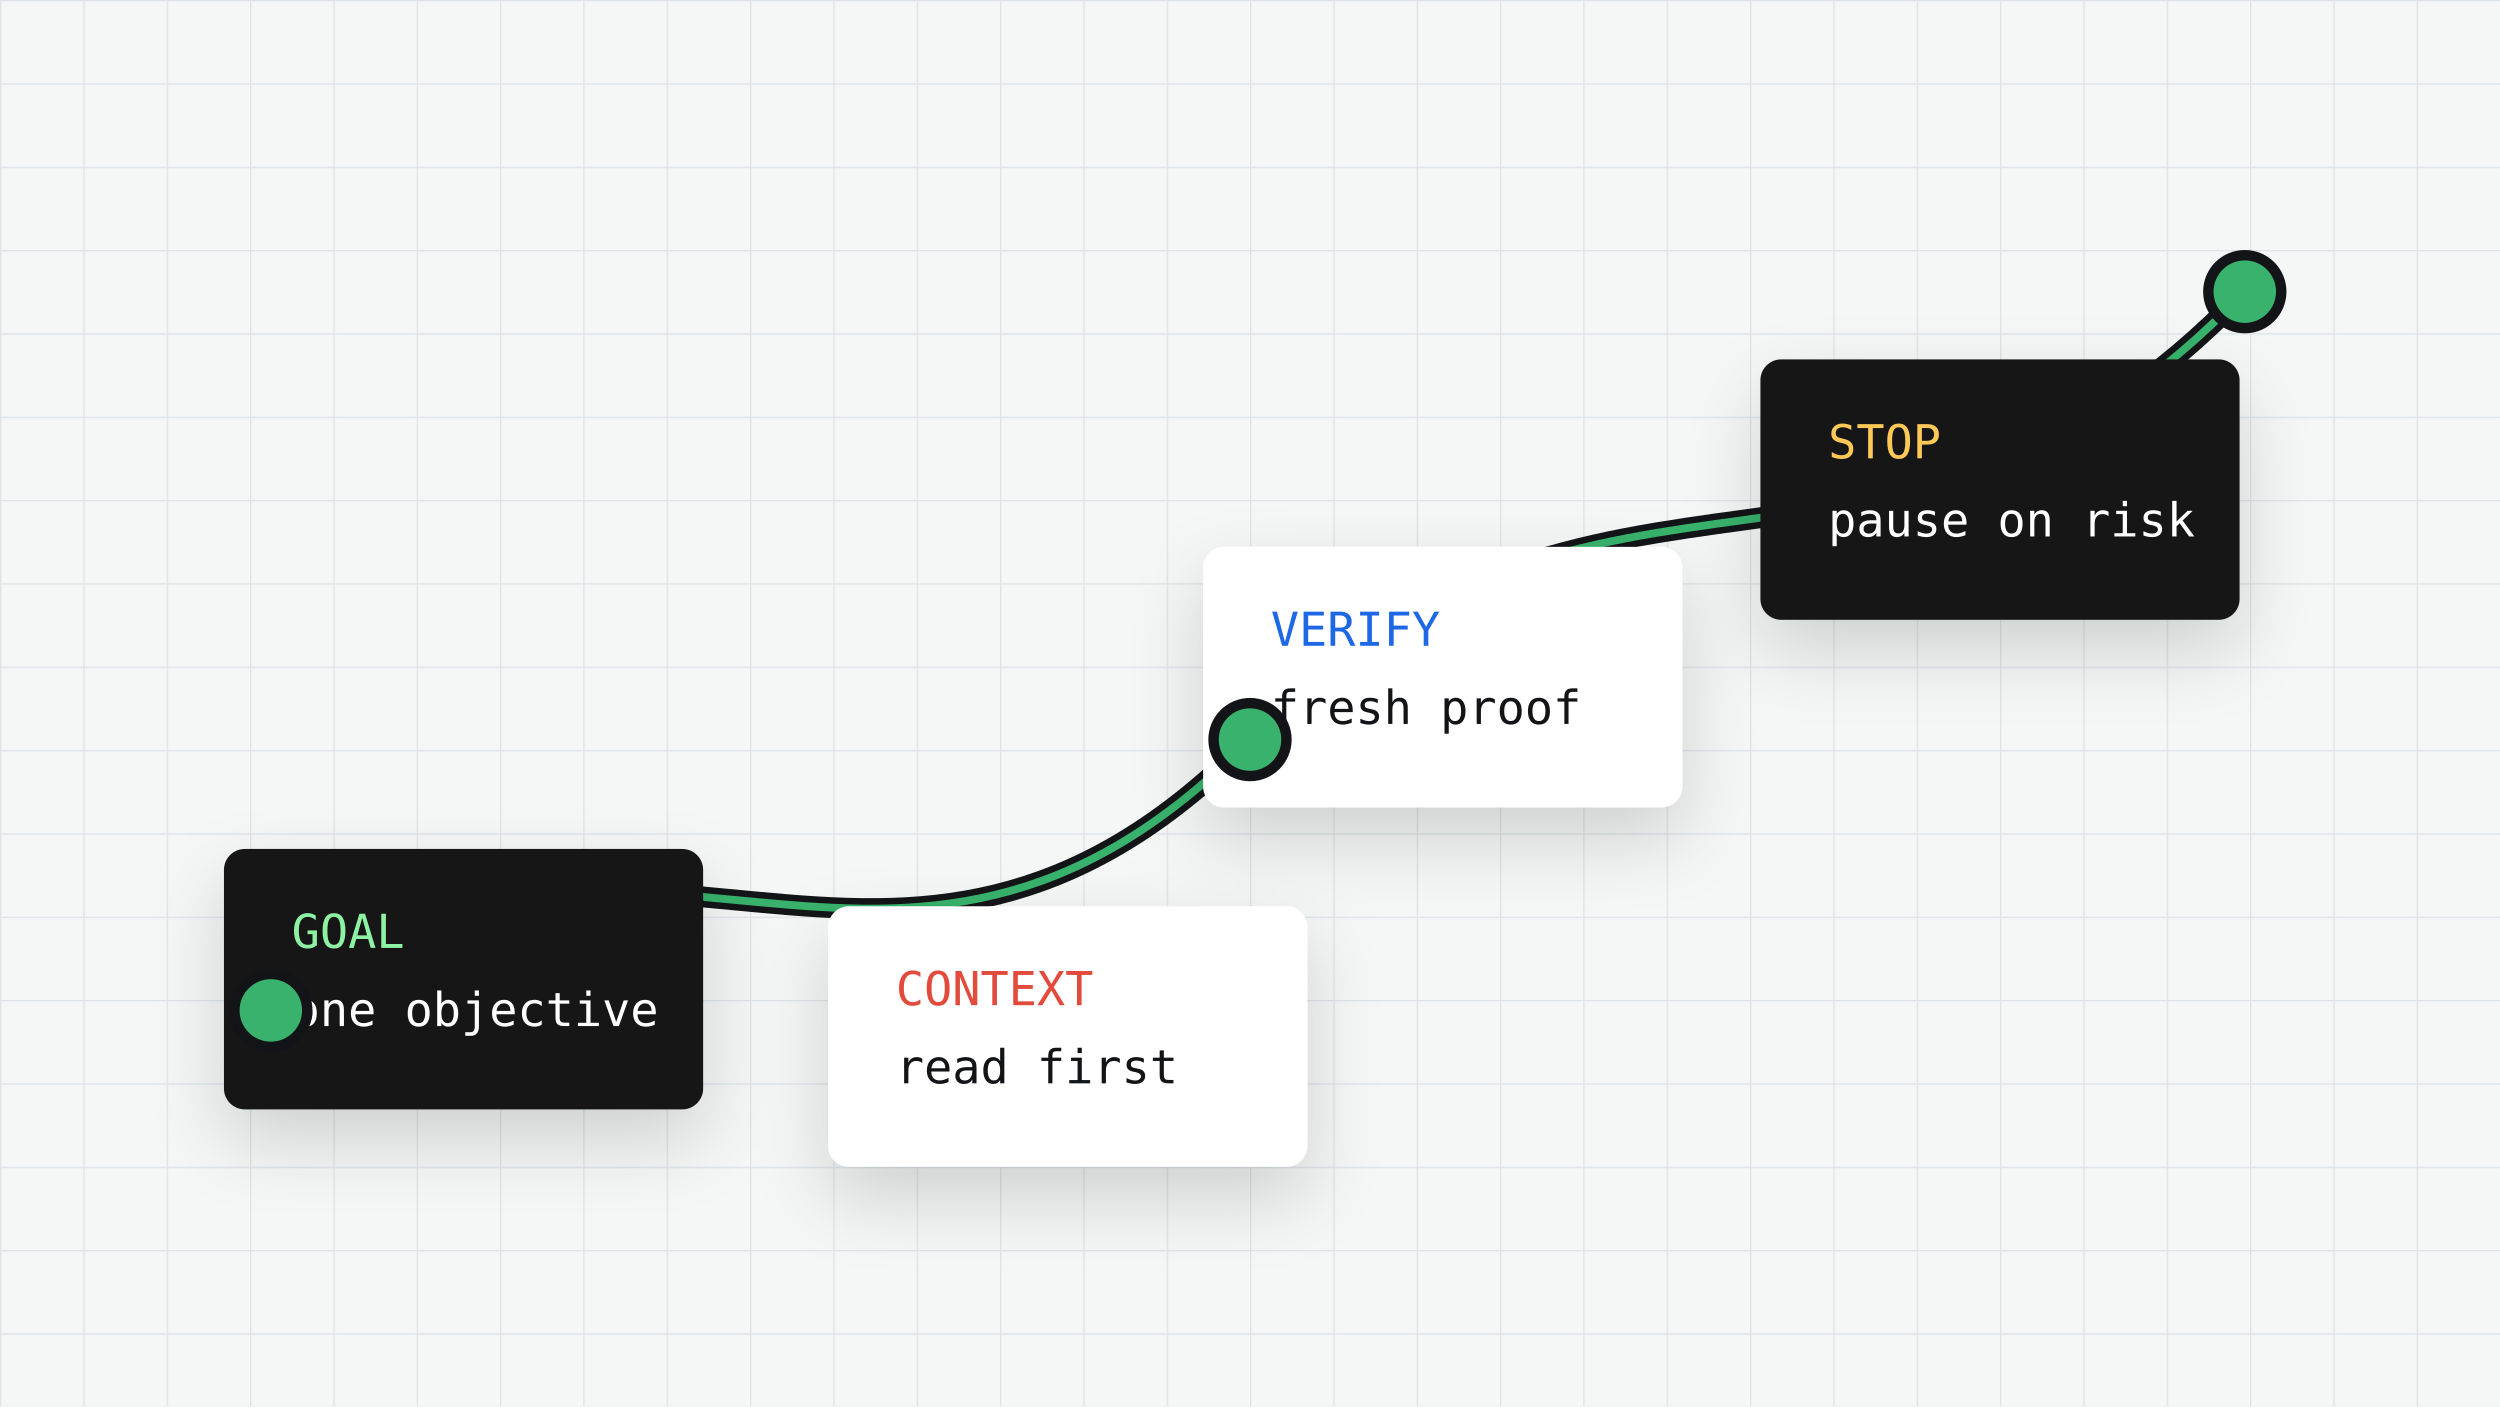
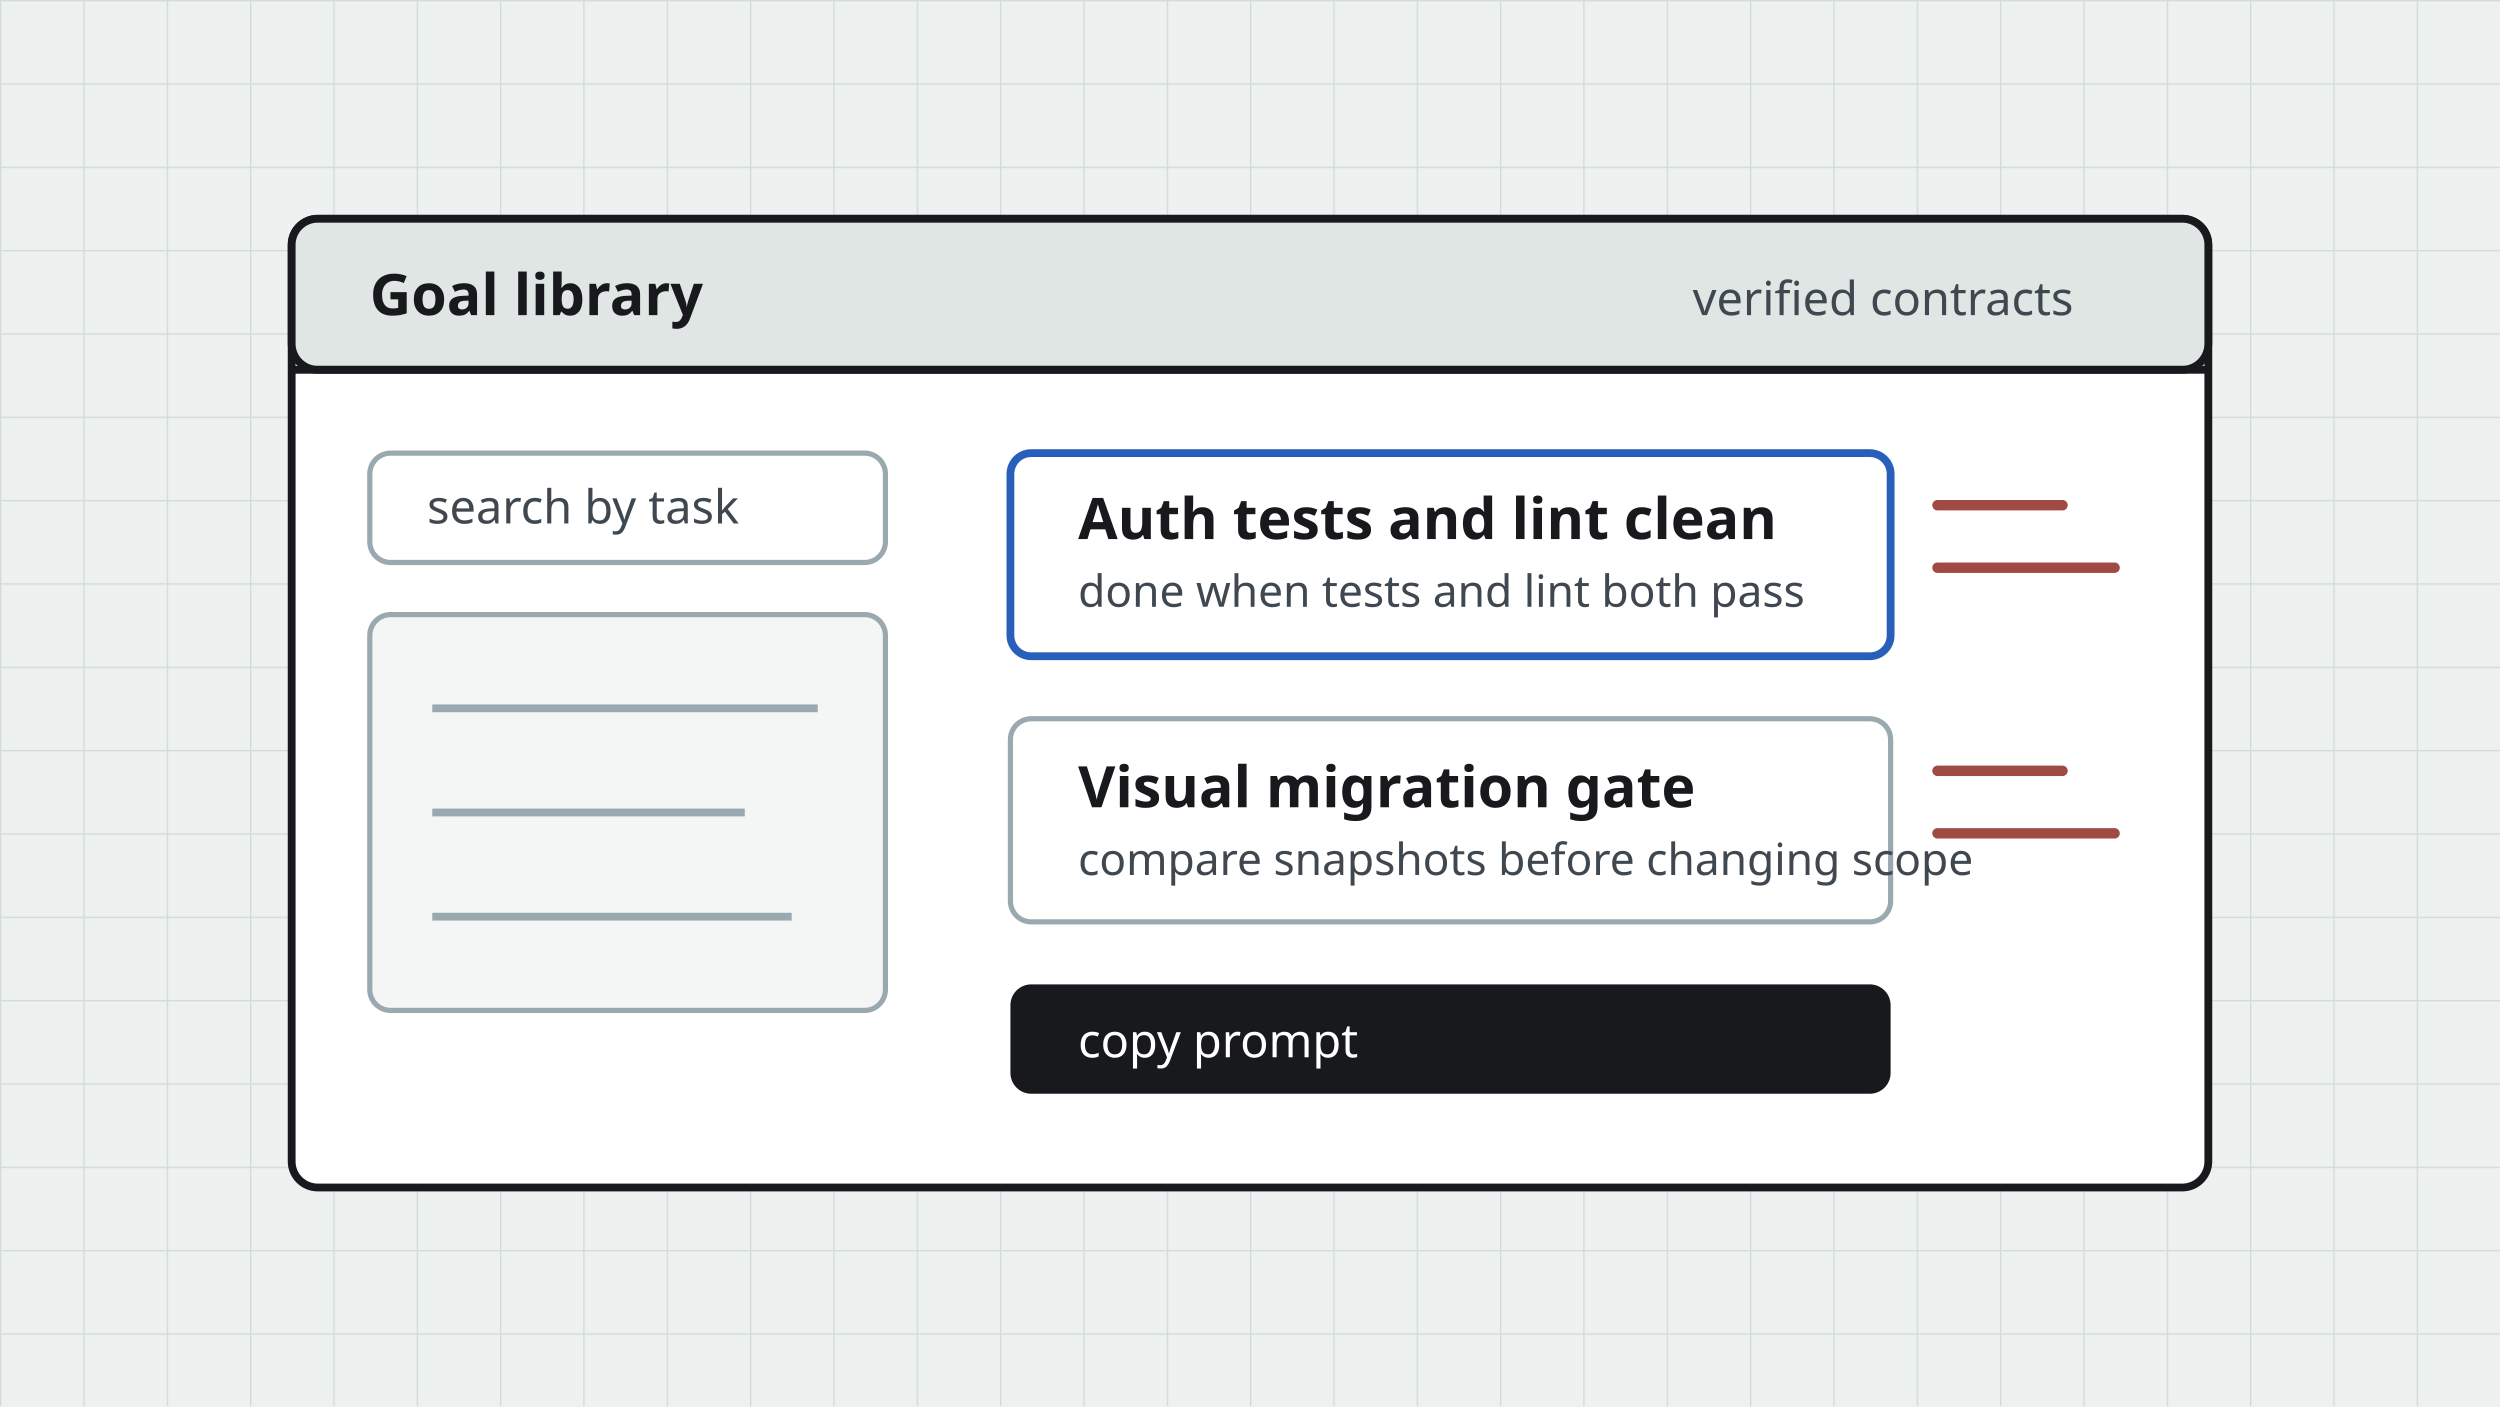
<svg xmlns="http://www.w3.org/2000/svg" width="960" height="540" viewBox="0 0 960 540" role="img" aria-labelledby="title desc">
  <defs>
    <pattern id="grid" width="32" height="32" patternUnits="userSpaceOnUse">
-       <path d="M32 0H0V32" fill="none" stroke="#D8DEE4" stroke-width="1" />
+       <path d="M32 0H0V32" fill="none" stroke="#C9D1D5" stroke-width="1" />
    </pattern>
-     <filter id="shadow" x="-20%" y="-20%" width="140%" height="140%">
-       <feDropShadow dx="0" dy="12" stdDeviation="14" flood-color="#111418" flood-opacity=".16" />
-     </filter>
  </defs>
-   <rect width="960" height="540" fill="#F4F7F6" />
-   <rect width="960" height="540" fill="url(#grid)" opacity=".8" />
-   <path d="M104 388 C242 276 342 424 480 284 C614 148 728 252 862 112" fill="none" stroke="#121417" stroke-width="8" stroke-linecap="round" />
-   <path d="M104 388 C242 276 342 424 480 284 C614 148 728 252 862 112" fill="none" stroke="#38B26C" stroke-width="3" stroke-linecap="round" />
-   <g filter="url(#shadow)">
-     <rect x="86" y="326" width="184" height="100" rx="8" fill="#121417" />
-     <rect x="318" y="348" width="184" height="100" rx="8" fill="#FFFFFF" />
-     <rect x="462" y="210" width="184" height="100" rx="8" fill="#FFFFFF" />
-     <rect x="676" y="138" width="184" height="100" rx="8" fill="#121417" />
+   <rect width="960" height="540" fill="#EDF1EF" />
+   <rect width="960" height="540" fill="url(#grid)" opacity=".72" />
+   <rect x="112" y="84" width="736" height="372" rx="10" fill="#FFFFFF" stroke="#17191C" stroke-width="3" />
+   <rect x="112" y="84" width="736" height="58" rx="10" fill="#DFE6E3" stroke="#17191C" stroke-width="3" />
+   <path d="M112 142H848" stroke="#17191C" stroke-width="3" />
+   <g font-family="Avenir Next, Segoe UI, sans-serif" letter-spacing="0">
+     <text x="142" y="121" fill="#17191C" font-size="22" font-weight="560">Goal library</text>
+     <text x="650" y="121" fill="#3F4850" font-size="18">verified contracts</text>
  </g>
-   <g font-family="ui-monospace, SFMono-Regular, Menlo, Consolas, monospace" font-size="18" letter-spacing="0">
-     <text x="112" y="364" fill="#8EF2A4">GOAL</text>
-     <text x="112" y="394" fill="#FFFFFF">one objective</text>
-     <text x="344" y="386" fill="#E24B3C">CONTEXT</text>
-     <text x="344" y="416" fill="#121417">read first</text>
-     <text x="488" y="248" fill="#1F68E5">VERIFY</text>
-     <text x="488" y="278" fill="#121417">fresh proof</text>
-     <text x="702" y="176" fill="#FFC857">STOP</text>
-     <text x="702" y="206" fill="#FFFFFF">pause on risk</text>
+   <rect x="142" y="174" width="198" height="42" rx="8" fill="#FFFFFF" stroke="#9AA8AF" stroke-width="2" />
+   <text x="164" y="201" fill="#3F4850" font-family="Avenir Next, Segoe UI, sans-serif" font-size="18">search by task</text>
+   <rect x="142" y="236" width="198" height="152" rx="8" fill="#F4F6F5" stroke="#9AA8AF" stroke-width="2" />
+   <line x1="166" y1="272" x2="314" y2="272" stroke="#9AA8AF" stroke-width="3" />
+   <line x1="166" y1="312" x2="286" y2="312" stroke="#9AA8AF" stroke-width="3" />
+   <line x1="166" y1="352" x2="304" y2="352" stroke="#9AA8AF" stroke-width="3" />
+   <rect x="388" y="174" width="338" height="78" rx="8" fill="#FFFFFF" stroke="#275FBA" stroke-width="3" />
+   <rect x="388" y="276" width="338" height="78" rx="8" fill="#FFFFFF" stroke="#9AA8AF" stroke-width="2" />
+   <rect x="388" y="378" width="338" height="42" rx="8" fill="#17191C" />
+   <g font-family="Avenir Next, Segoe UI, sans-serif" letter-spacing="0">
+     <text x="414" y="207" fill="#17191C" font-size="22" font-weight="560">Auth tests and lint clean</text>
+     <text x="414" y="233" fill="#3F4850" font-size="17">done when tests and lint both pass</text>
+     <text x="414" y="310" fill="#17191C" font-size="22" font-weight="560">Visual migration gate</text>
+     <text x="414" y="336" fill="#3F4850" font-size="17">compare snapshots before changing scope</text>
+     <text x="414" y="406" fill="#FFFFFF" font-size="18">copy prompt</text>
  </g>
-   <g fill="#38B26C" stroke="#121417" stroke-width="4">
-     <circle cx="104" cy="388" r="14" />
-     <circle cx="480" cy="284" r="14" />
-     <circle cx="862" cy="112" r="14" />
-   </g>
+   <path d="M744 194H792M744 218H812M744 296H792M744 320H812" stroke="#9F4B43" stroke-width="4" stroke-linecap="round" />
</svg>
